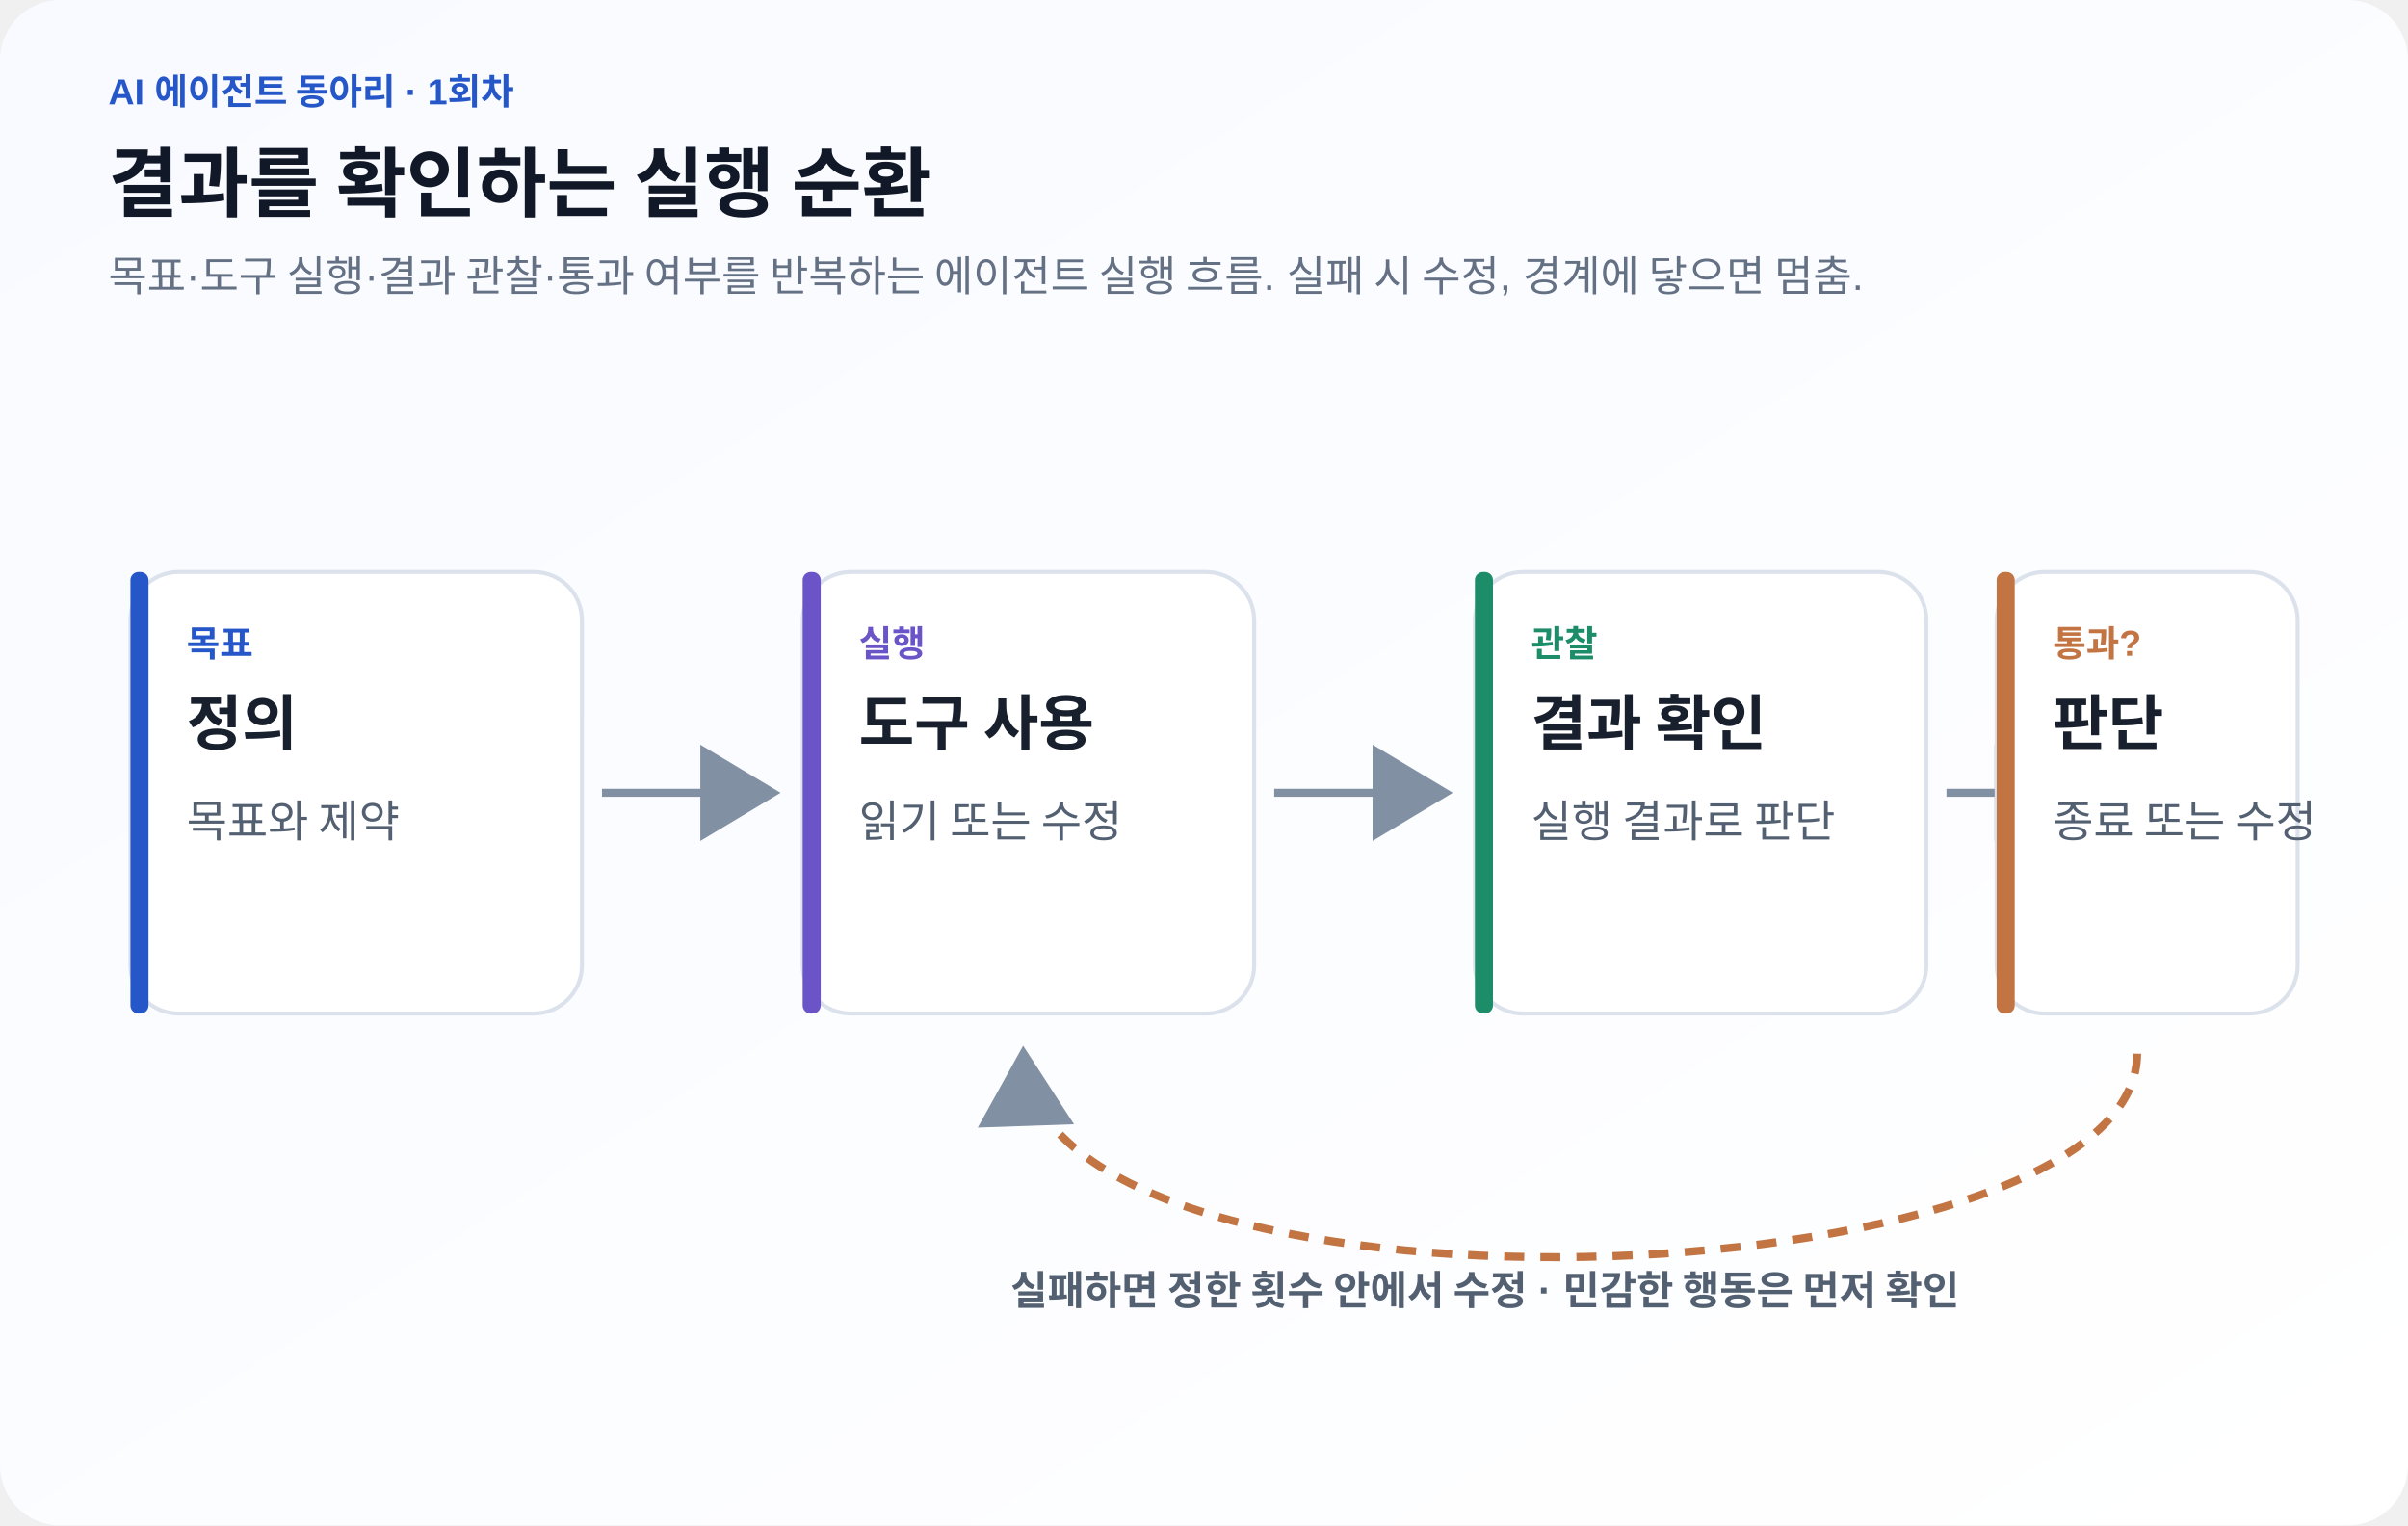
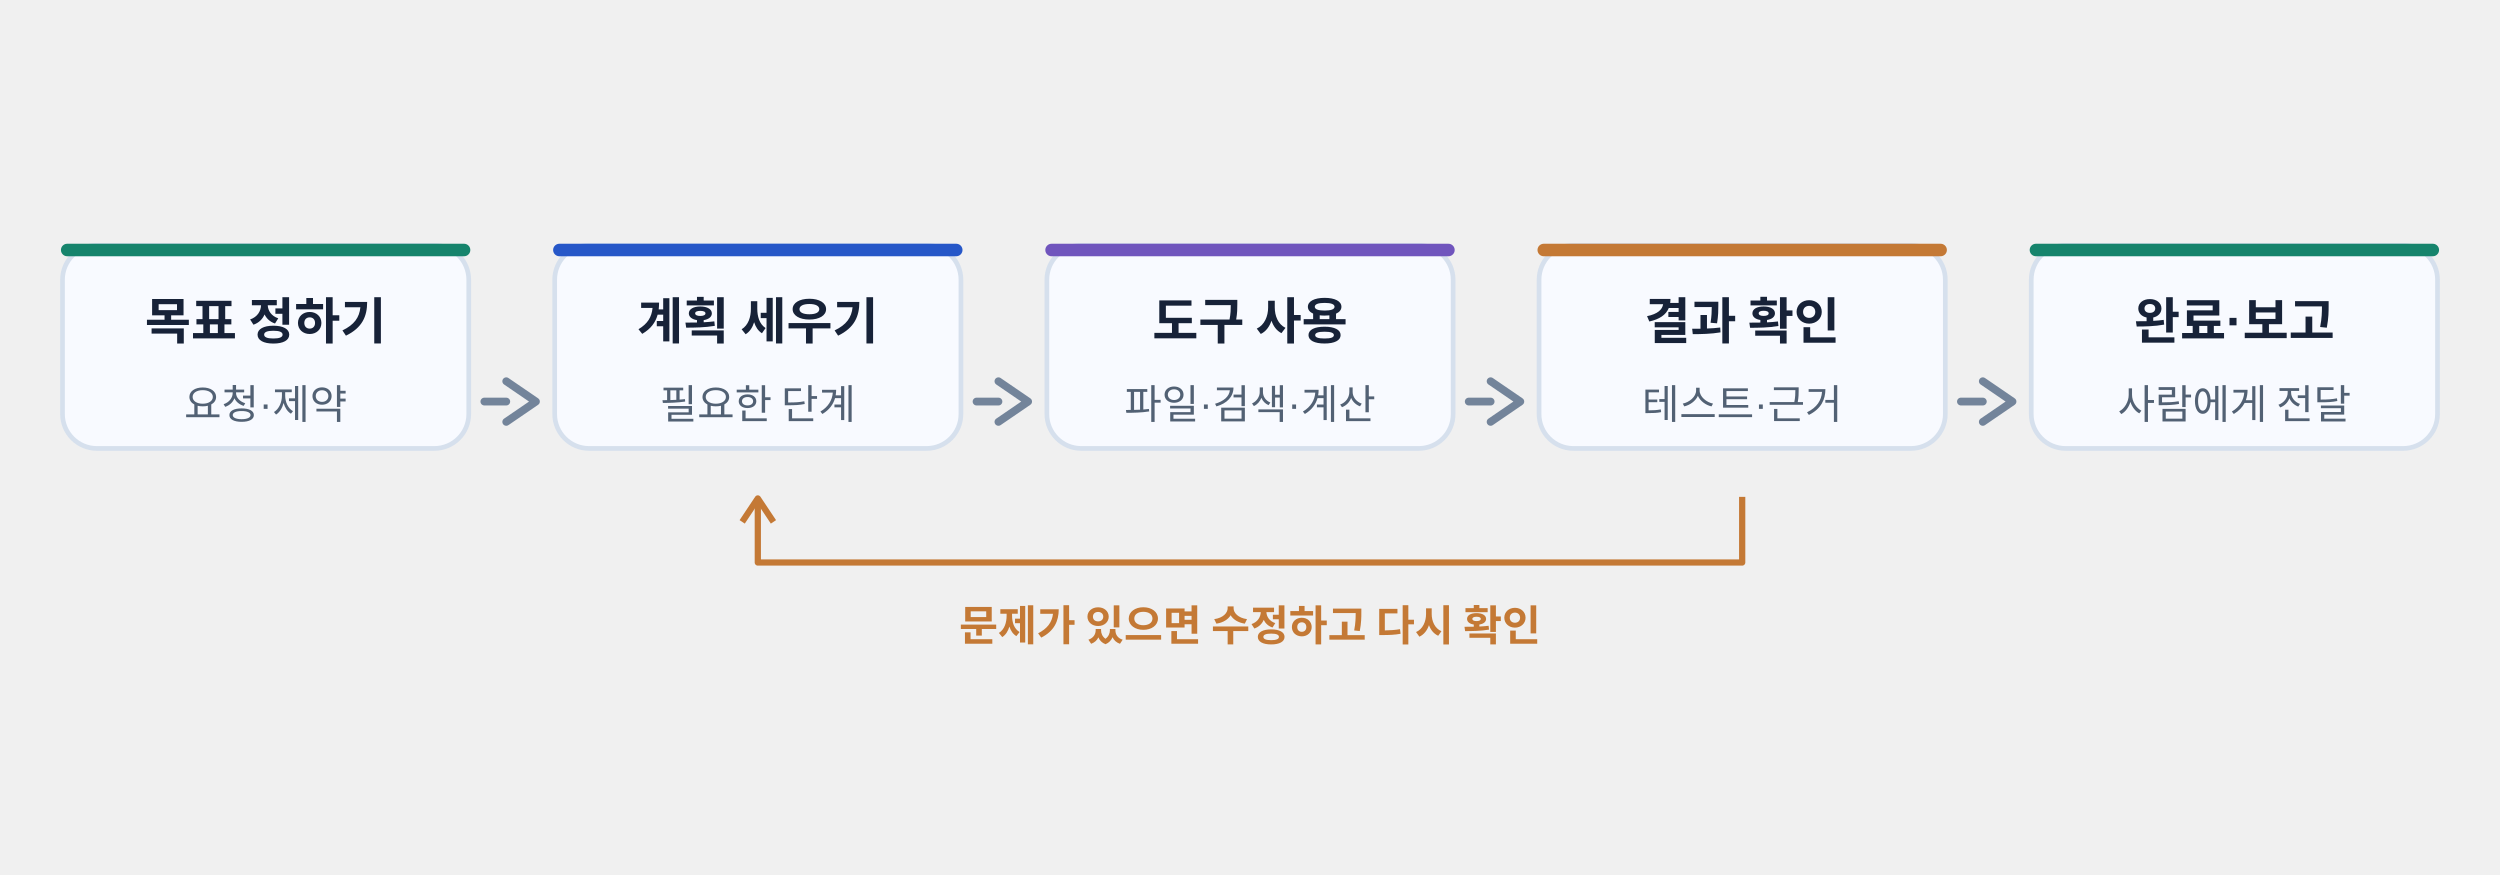
- <svg xmlns="http://www.w3.org/2000/svg" width="1200" height="760" viewBox="0 0 1200 760" role="img">
-   <defs>
-     <linearGradient id="wash" x1="0" y1="0" x2="1" y2="1">
-       <stop stop-color="#f8faff" />
-       <stop offset="1" stop-color="#ffffff" />
-     </linearGradient>
-     <marker id="arrow" markerWidth="12" markerHeight="12" refX="9" refY="6" orient="auto">
-       <path d="M0 0 L10 6 L0 12 Z" fill="#8290a4" />
-     </marker>
-   </defs>
-   <rect width="100%" height="100%" rx="30" fill="url(#wash)" />
-   <text x="54" y="52" fill="#2657c8" font-family="Pretendard,Arial,sans-serif" font-size="18" font-weight="700" text-anchor="start">AI 에이전트 동아리 · 1회차</text>
-   <text x="54" y="105" fill="#111827" font-family="Pretendard,Arial,sans-serif" font-size="38" font-weight="700" text-anchor="start">결과를 확인하는 실행 순환</text>
-   <text x="54" y="145" fill="#647084" font-family="Pretendard,Arial,sans-serif" font-size="21" font-weight="500" text-anchor="start">목표·도구 실행·결과 관찰·통과 여부를 반복하는 에이전트 실행 흐름. 실패 시 수정, 경계에 닿으면 멈춤.</text>
-   <rect x="65" y="285" width="225" height="220" rx="24" fill="#fff" stroke="#dce2ec" stroke-width="2" />
-   <rect x="65" y="285" width="9" height="220" rx="4" fill="#2657c8" />
-   <text x="93" y="327" fill="#2657c8" font-family="Pretendard,Arial,sans-serif" font-size="18" font-weight="700" text-anchor="start">목표</text>
-   <text x="93" y="371" fill="#18202d" font-family="Pretendard,Arial,sans-serif" font-size="30" font-weight="700" text-anchor="start">정의</text>
-   <text x="93" y="417" fill="#536071" font-family="Pretendard,Arial,sans-serif" font-size="22" font-weight="500" text-anchor="start">목표와 제약</text>
-   <path d="M300 395 L385 395" fill="none" stroke="#8290a4" stroke-width="4" marker-end="url(#arrow)" />
-   <rect x="400" y="285" width="225" height="220" rx="24" fill="#fff" stroke="#dce2ec" stroke-width="2" />
-   <rect x="400" y="285" width="9" height="220" rx="4" fill="#6b54c8" />
-   <text x="428" y="327" fill="#6b54c8" font-family="Pretendard,Arial,sans-serif" font-size="18" font-weight="700" text-anchor="start">실행</text>
-   <text x="428" y="371" fill="#18202d" font-family="Pretendard,Arial,sans-serif" font-size="30" font-weight="700" text-anchor="start">도구 사용</text>
-   <text x="428" y="417" fill="#536071" font-family="Pretendard,Arial,sans-serif" font-size="22" font-weight="500" text-anchor="start">읽기 또는 수정</text>
-   <path d="M635 395 L720 395" fill="none" stroke="#8290a4" stroke-width="4" marker-end="url(#arrow)" />
-   <rect x="735" y="285" width="225" height="220" rx="24" fill="#fff" stroke="#dce2ec" stroke-width="2" />
-   <rect x="735" y="285" width="9" height="220" rx="4" fill="#1c8d68" />
-   <text x="763" y="327" fill="#1c8d68" font-family="Pretendard,Arial,sans-serif" font-size="18" font-weight="700" text-anchor="start">관찰</text>
-   <text x="763" y="371" fill="#18202d" font-family="Pretendard,Arial,sans-serif" font-size="30" font-weight="700" text-anchor="start">결과 확인</text>
-   <text x="763" y="417" fill="#536071" font-family="Pretendard,Arial,sans-serif" font-size="22" font-weight="500" text-anchor="start">실행 결과로 판단</text>
-   <path d="M970 395 L1030 395" fill="none" stroke="#8290a4" stroke-width="4" marker-end="url(#arrow)" />
-   <rect x="995" y="285" width="150" height="220" rx="24" fill="#fff" stroke="#dce2ec" stroke-width="2" />
-   <rect x="995" y="285" width="9" height="220" rx="4" fill="#c27442" />
-   <text x="1023" y="327" fill="#c27442" font-family="Pretendard,Arial,sans-serif" font-size="18" font-weight="700" text-anchor="start">통과?</text>
-   <text x="1023" y="371" fill="#18202d" font-family="Pretendard,Arial,sans-serif" font-size="30" font-weight="700" text-anchor="start">판단</text>
-   <text x="1023" y="417" fill="#536071" font-family="Pretendard,Arial,sans-serif" font-size="22" font-weight="500" text-anchor="start">종료 또는 수정</text>
-   <path d="M1065 525 C1065 650 515 670 510 525" fill="none" stroke="#c27442" stroke-width="4" stroke-dasharray="10 8" marker-end="url(#arrow)" />
-   <text x="740" y="650" fill="#536071" font-family="Pretendard,Arial,sans-serif" font-size="20" font-weight="600" text-anchor="middle">실패하면 정한 횟수 안에서 수정 · 민감한 행동은 먼저 확인</text>
+ <svg xmlns="http://www.w3.org/2000/svg" width="1600" height="560" viewBox="0 0 1600 560" role="img">
+   <rect x="40" y="157" width="260" height="130" rx="22" fill="#f8faff" stroke="#d6e0ed" stroke-width="3" />
+   <path d="M43 160 H297" stroke="#16846c" stroke-width="8" stroke-linecap="round" />
+   <text x="170.0" y="217" fill="#172238" font-family="Pretendard,Arial,sans-serif" font-size="32" font-weight="700" text-anchor="middle">목표 정하기</text>
+   <text x="170.0" y="268" fill="#526174" font-family="Pretendard,Arial,sans-serif" font-size="26" font-weight="500" text-anchor="middle">요청·제약</text>
+   <rect x="355" y="157" width="260" height="130" rx="22" fill="#f8faff" stroke="#d6e0ed" stroke-width="3" />
+   <path d="M358 160 H612" stroke="#2657c8" stroke-width="8" stroke-linecap="round" />
+   <text x="485.0" y="217" fill="#172238" font-family="Pretendard,Arial,sans-serif" font-size="32" font-weight="700" text-anchor="middle">계획 세우기</text>
+   <text x="485.0" y="268" fill="#526174" font-family="Pretendard,Arial,sans-serif" font-size="26" font-weight="500" text-anchor="middle">필요한 단계</text>
+   <rect x="670" y="157" width="260" height="130" rx="22" fill="#f8faff" stroke="#d6e0ed" stroke-width="3" />
+   <path d="M673 160 H927" stroke="#7055bd" stroke-width="8" stroke-linecap="round" />
+   <text x="800.0" y="217" fill="#172238" font-family="Pretendard,Arial,sans-serif" font-size="32" font-weight="700" text-anchor="middle">도구 사용</text>
+   <text x="800.0" y="268" fill="#526174" font-family="Pretendard,Arial,sans-serif" font-size="26" font-weight="500" text-anchor="middle">파일·검색·계산</text>
+   <rect x="985" y="157" width="260" height="130" rx="22" fill="#f8faff" stroke="#d6e0ed" stroke-width="3" />
+   <path d="M988 160 H1242" stroke="#c47935" stroke-width="8" stroke-linecap="round" />
+   <text x="1115.0" y="217" fill="#172238" font-family="Pretendard,Arial,sans-serif" font-size="32" font-weight="700" text-anchor="middle">결과 확인</text>
+   <text x="1115.0" y="268" fill="#526174" font-family="Pretendard,Arial,sans-serif" font-size="26" font-weight="500" text-anchor="middle">테스트·근거</text>
+   <rect x="1300" y="157" width="260" height="130" rx="22" fill="#f8faff" stroke="#d6e0ed" stroke-width="3" />
+   <path d="M1303 160 H1557" stroke="#16846c" stroke-width="8" stroke-linecap="round" />
+   <text x="1430.0" y="217" fill="#172238" font-family="Pretendard,Arial,sans-serif" font-size="32" font-weight="700" text-anchor="middle">완료·보고</text>
+   <text x="1430.0" y="268" fill="#526174" font-family="Pretendard,Arial,sans-serif" font-size="26" font-weight="500" text-anchor="middle">사람에게 전달</text>
+   <path d="M310 257 H324" fill="none" stroke="#73849a" stroke-width="5" stroke-linecap="round" />
+   <path d="M324 244 L343 257 L324 270" fill="none" stroke="#73849a" stroke-width="5" stroke-linejoin="round" stroke-linecap="round" />
+   <path d="M625 257 H639" fill="none" stroke="#73849a" stroke-width="5" stroke-linecap="round" />
+   <path d="M639 244 L658 257 L639 270" fill="none" stroke="#73849a" stroke-width="5" stroke-linejoin="round" stroke-linecap="round" />
+   <path d="M940 257 H954" fill="none" stroke="#73849a" stroke-width="5" stroke-linecap="round" />
+   <path d="M954 244 L973 257 L954 270" fill="none" stroke="#73849a" stroke-width="5" stroke-linejoin="round" stroke-linecap="round" />
+   <path d="M1255 257 H1269" fill="none" stroke="#73849a" stroke-width="5" stroke-linecap="round" />
+   <path d="M1269 244 L1288 257 L1269 270" fill="none" stroke="#73849a" stroke-width="5" stroke-linejoin="round" stroke-linecap="round" />
+   <path d="M1115 318 V360 H485 V319" fill="none" stroke="#c47935" stroke-width="4" stroke-linejoin="round" />
+   <path d="M475 334 L485 319 L495 334" fill="none" stroke="#c47935" stroke-width="4" stroke-linejoin="round" />
+   <text x="800" y="410" fill="#c47935" font-family="Pretendard,Arial,sans-serif" font-size="27" font-weight="600" text-anchor="middle">문제가 있으면 수정하고 다시 확인</text>
</svg>
